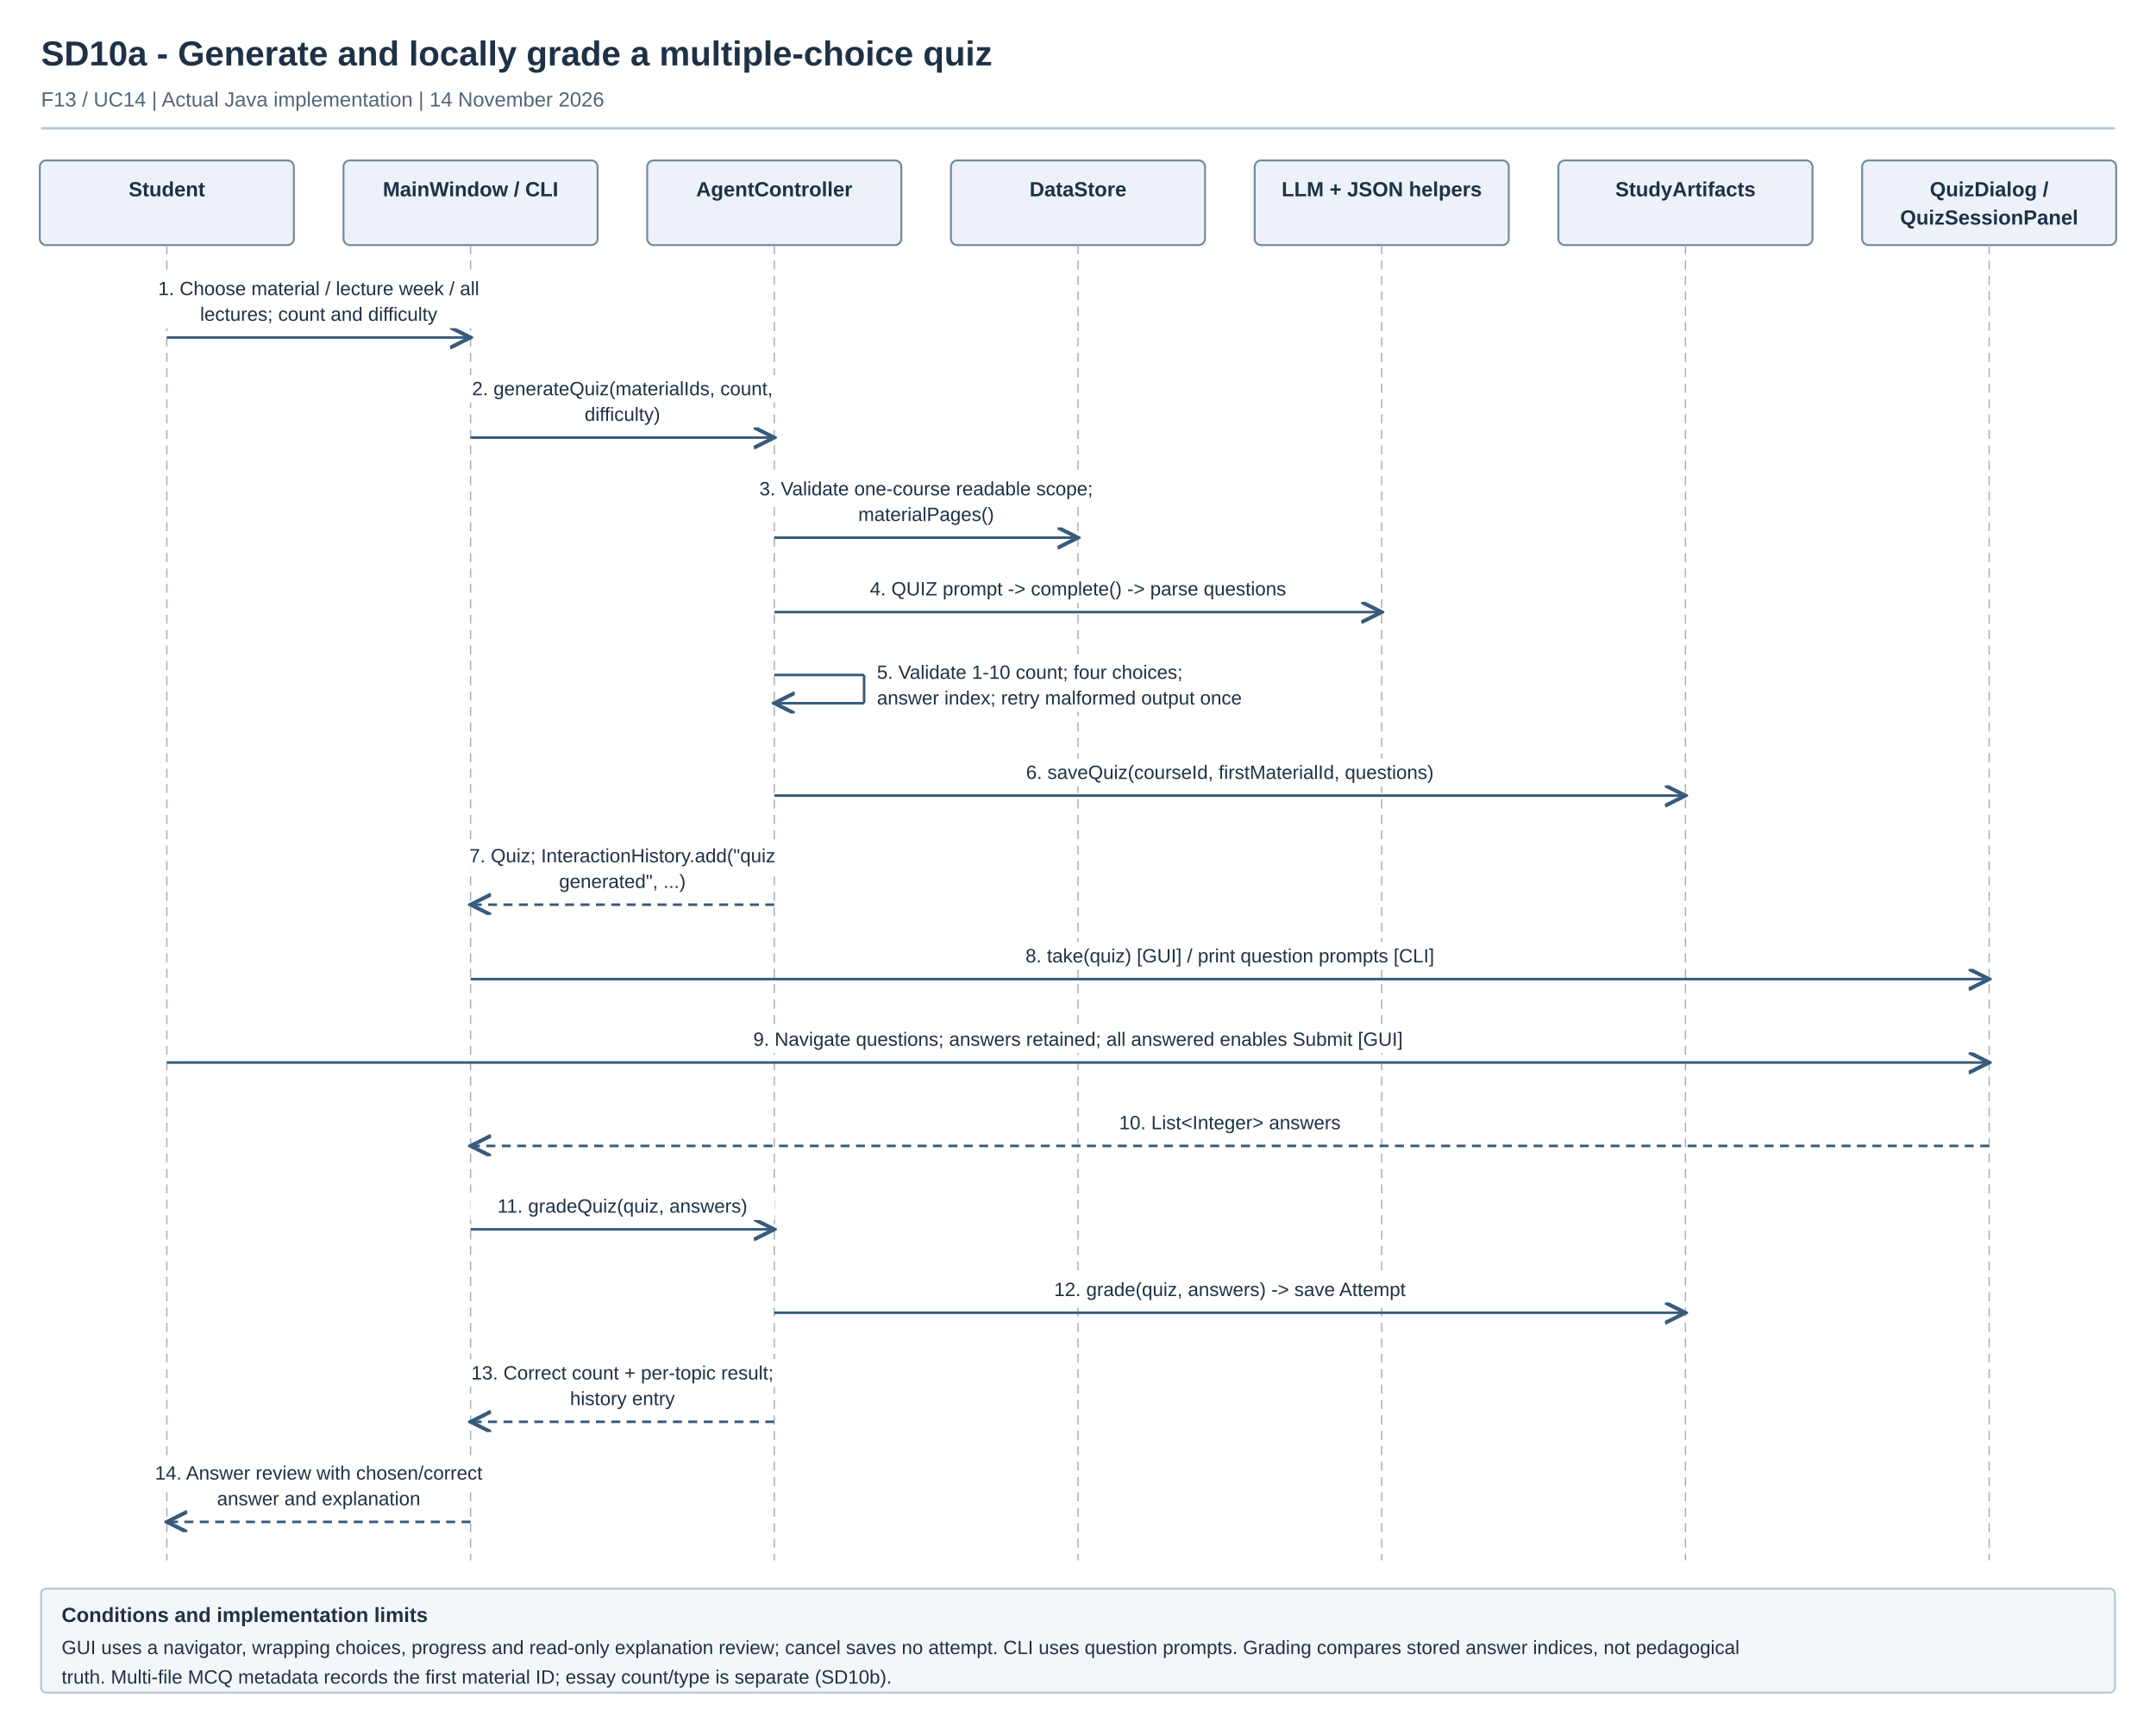
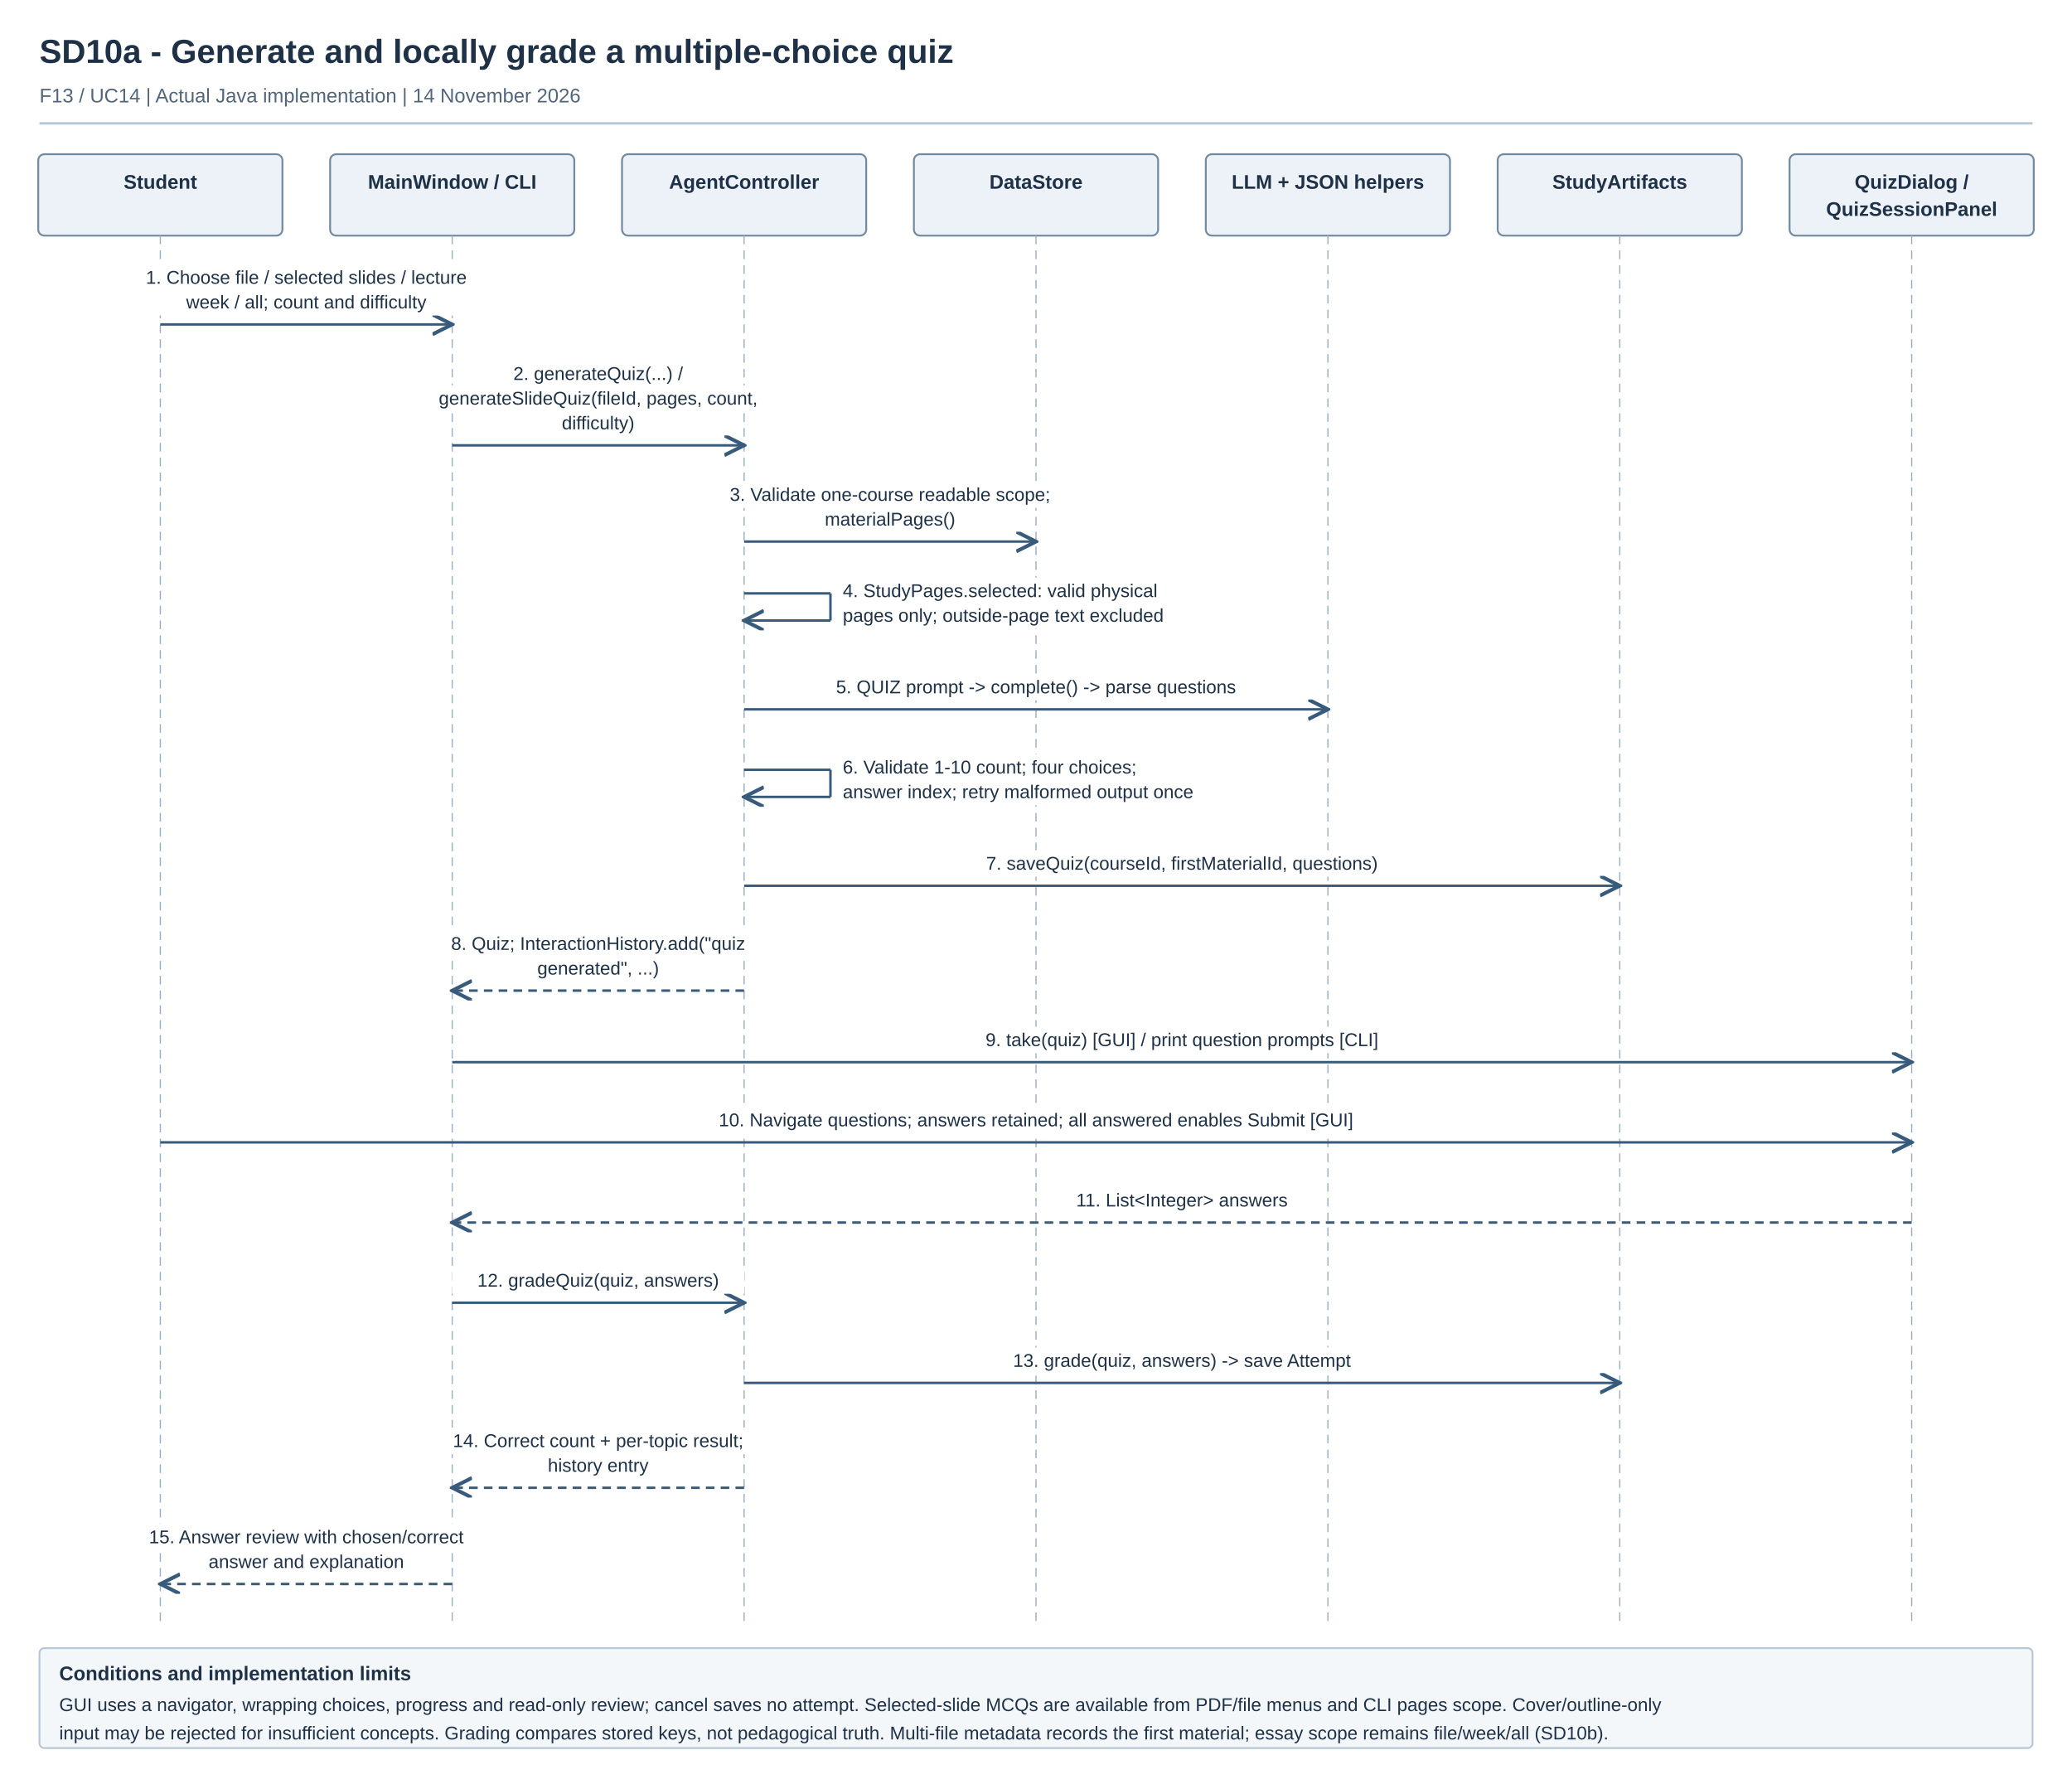
- <svg xmlns="http://www.w3.org/2000/svg" width="1680" height="1352" viewBox="0 0 1680 1352">
+ <svg xmlns="http://www.w3.org/2000/svg" width="1680" height="1450" viewBox="0 0 1680 1450">
  <defs>
    <marker id="arrow" markerWidth="9" markerHeight="9" refX="8" refY="4" orient="auto">
      <path d="M0,0 L8,4 L0,8" fill="none" stroke="#395b7b" stroke-width="1.5" />
    </marker>
  </defs>
-   <rect x="0" y="0" width="1680" height="1352" rx="0" fill="#ffffff" stroke="#ffffff" stroke-width="1.5" />
+   <rect x="0" y="0" width="1680" height="1450" rx="0" fill="#ffffff" stroke="#ffffff" stroke-width="1.5" />
  <text x="32" y="51" text-anchor="start" font-family="Segoe UI,Arial,sans-serif" font-size="27" font-weight="700" fill="#1e3146">SD10a - Generate and locally grade a multiple-choice quiz</text>
  <text x="32" y="83" text-anchor="start" font-family="Segoe UI,Arial,sans-serif" font-size="16" font-weight="400" fill="#536579">F13 / UC14 | Actual Java implementation | 14 November 2026</text>
  <line x1="32" y1="100" x2="1648" y2="100" stroke="#b8c7d7" stroke-width="2" />
  <rect x="31.0" y="125" width="198" height="66" rx="5" fill="#ecf2f8" stroke="#718aa1" stroke-width="1.5" />
  <text x="130.0" y="153" text-anchor="middle" font-family="Segoe UI,Arial,sans-serif" font-size="16" font-weight="700" fill="#1e3146">Student</text>
-   <line x1="130.0" y1="191" x2="130.0" y2="1216" stroke="#9db0c1" stroke-width="1" stroke-dasharray="7 5" />
+   <line x1="130.0" y1="191" x2="130.0" y2="1314" stroke="#9db0c1" stroke-width="1" stroke-dasharray="7 5" />
  <rect x="267.667" y="125" width="198" height="66" rx="5" fill="#ecf2f8" stroke="#718aa1" stroke-width="1.5" />
  <text x="366.667" y="153" text-anchor="middle" font-family="Segoe UI,Arial,sans-serif" font-size="16" font-weight="700" fill="#1e3146">MainWindow / CLI</text>
-   <line x1="366.667" y1="191" x2="366.667" y2="1216" stroke="#9db0c1" stroke-width="1" stroke-dasharray="7 5" />
+   <line x1="366.667" y1="191" x2="366.667" y2="1314" stroke="#9db0c1" stroke-width="1" stroke-dasharray="7 5" />
  <rect x="504.333" y="125" width="198" height="66" rx="5" fill="#ecf2f8" stroke="#718aa1" stroke-width="1.5" />
  <text x="603.333" y="153" text-anchor="middle" font-family="Segoe UI,Arial,sans-serif" font-size="16" font-weight="700" fill="#1e3146">AgentController</text>
-   <line x1="603.333" y1="191" x2="603.333" y2="1216" stroke="#9db0c1" stroke-width="1" stroke-dasharray="7 5" />
+   <line x1="603.333" y1="191" x2="603.333" y2="1314" stroke="#9db0c1" stroke-width="1" stroke-dasharray="7 5" />
  <rect x="741.0" y="125" width="198" height="66" rx="5" fill="#ecf2f8" stroke="#718aa1" stroke-width="1.5" />
  <text x="840.0" y="153" text-anchor="middle" font-family="Segoe UI,Arial,sans-serif" font-size="16" font-weight="700" fill="#1e3146">DataStore</text>
-   <line x1="840.0" y1="191" x2="840.0" y2="1216" stroke="#9db0c1" stroke-width="1" stroke-dasharray="7 5" />
+   <line x1="840.0" y1="191" x2="840.0" y2="1314" stroke="#9db0c1" stroke-width="1" stroke-dasharray="7 5" />
  <rect x="977.667" y="125" width="198" height="66" rx="5" fill="#ecf2f8" stroke="#718aa1" stroke-width="1.5" />
  <text x="1076.667" y="153" text-anchor="middle" font-family="Segoe UI,Arial,sans-serif" font-size="16" font-weight="700" fill="#1e3146">LLM + JSON helpers</text>
-   <line x1="1076.667" y1="191" x2="1076.667" y2="1216" stroke="#9db0c1" stroke-width="1" stroke-dasharray="7 5" />
+   <line x1="1076.667" y1="191" x2="1076.667" y2="1314" stroke="#9db0c1" stroke-width="1" stroke-dasharray="7 5" />
  <rect x="1214.333" y="125" width="198" height="66" rx="5" fill="#ecf2f8" stroke="#718aa1" stroke-width="1.5" />
  <text x="1313.333" y="153" text-anchor="middle" font-family="Segoe UI,Arial,sans-serif" font-size="16" font-weight="700" fill="#1e3146">StudyArtifacts</text>
-   <line x1="1313.333" y1="191" x2="1313.333" y2="1216" stroke="#9db0c1" stroke-width="1" stroke-dasharray="7 5" />
+   <line x1="1313.333" y1="191" x2="1313.333" y2="1314" stroke="#9db0c1" stroke-width="1" stroke-dasharray="7 5" />
  <rect x="1451.0" y="125" width="198" height="66" rx="5" fill="#ecf2f8" stroke="#718aa1" stroke-width="1.5" />
  <text x="1550.0" y="153" text-anchor="middle" font-family="Segoe UI,Arial,sans-serif" font-size="16" font-weight="700" fill="#1e3146">QuizDialog /</text>
  <text x="1550.0" y="175" text-anchor="middle" font-family="Segoe UI,Arial,sans-serif" font-size="16" font-weight="700" fill="#1e3146">QuizSessionPanel</text>
-   <line x1="1550.0" y1="191" x2="1550.0" y2="1216" stroke="#9db0c1" stroke-width="1" stroke-dasharray="7 5" />
+   <line x1="1550.0" y1="191" x2="1550.0" y2="1314" stroke="#9db0c1" stroke-width="1" stroke-dasharray="7 5" />
  <line x1="130.0" y1="263" x2="366.667" y2="263" stroke="#395b7b" stroke-width="2" marker-end="url(#arrow)" />
-   <rect x="85.433" y="215" width="325.8" height="20" rx="0" fill="#ffffff" stroke="#ffffff" stroke-width="1.5" />
-   <text x="248.333" y="230" text-anchor="middle" font-family="Segoe UI,Arial,sans-serif" font-size="15" font-weight="400" fill="#1e3146">1. Choose material / lecture week / all</text>
-   <rect x="122.333" y="235" width="252" height="20" rx="0" fill="#ffffff" stroke="#ffffff" stroke-width="1.5" />
-   <text x="248.333" y="250" text-anchor="middle" font-family="Segoe UI,Arial,sans-serif" font-size="15" font-weight="400" fill="#1e3146">lectures; count and difficulty</text>
-   <line x1="366.667" y1="341" x2="603.333" y2="341" stroke="#395b7b" stroke-width="2" marker-end="url(#arrow)" />
-   <rect x="338.5" y="293" width="293.0" height="20" rx="0" fill="#ffffff" stroke="#ffffff" stroke-width="1.5" />
-   <text x="485" y="308" text-anchor="middle" font-family="Segoe UI,Arial,sans-serif" font-size="15" font-weight="400" fill="#1e3146">2. generateQuiz(materialIds, count,</text>
-   <rect x="436.9" y="313" width="96.2" height="20" rx="0" fill="#ffffff" stroke="#ffffff" stroke-width="1.5" />
-   <text x="485" y="328" text-anchor="middle" font-family="Segoe UI,Arial,sans-serif" font-size="15" font-weight="400" fill="#1e3146">difficulty)</text>
-   <line x1="603.333" y1="419" x2="840.0" y2="419" stroke="#395b7b" stroke-width="2" marker-end="url(#arrow)" />
-   <rect x="562.867" y="371" width="317.6" height="20" rx="0" fill="#ffffff" stroke="#ffffff" stroke-width="1.5" />
-   <text x="721.667" y="386" text-anchor="middle" font-family="Segoe UI,Arial,sans-serif" font-size="15" font-weight="400" fill="#1e3146">3. Validate one-course readable scope;</text>
-   <rect x="657.167" y="391" width="129.0" height="20" rx="0" fill="#ffffff" stroke="#ffffff" stroke-width="1.5" />
-   <text x="721.667" y="406" text-anchor="middle" font-family="Segoe UI,Arial,sans-serif" font-size="15" font-weight="400" fill="#1e3146">materialPages()</text>
-   <line x1="603.333" y1="477" x2="1076.667" y2="477" stroke="#395b7b" stroke-width="2" marker-end="url(#arrow)" />
-   <rect x="644.3" y="449" width="391.4" height="20" rx="0" fill="#ffffff" stroke="#ffffff" stroke-width="1.5" />
-   <text x="840" y="464" text-anchor="middle" font-family="Segoe UI,Arial,sans-serif" font-size="15" font-weight="400" fill="#1e3146">4. QUIZ prompt -&gt; complete() -&gt; parse questions</text>
-   <line x1="603.333" y1="526" x2="673.333" y2="526" stroke="#395b7b" stroke-width="2" />
-   <line x1="673.333" y1="526" x2="673.333" y2="548" stroke="#395b7b" stroke-width="2" />
-   <line x1="673.333" y1="548" x2="603.333" y2="548" stroke="#395b7b" stroke-width="2" marker-end="url(#arrow)" />
-   <rect x="680.333" y="514" width="309.4" height="20" rx="0" fill="#ffffff" stroke="#ffffff" stroke-width="1.5" />
-   <text x="683.333" y="529" text-anchor="start" font-family="Segoe UI,Arial,sans-serif" font-size="15" font-weight="400" fill="#1e3146">5. Validate 1-10 count; four choices;</text>
-   <rect x="680.333" y="534" width="342.2" height="20" rx="0" fill="#ffffff" stroke="#ffffff" stroke-width="1.5" />
-   <text x="683.333" y="549" text-anchor="start" font-family="Segoe UI,Arial,sans-serif" font-size="15" font-weight="400" fill="#1e3146">answer index; retry malformed output once</text>
-   <line x1="603.333" y1="620" x2="1313.333" y2="620" stroke="#395b7b" stroke-width="2" marker-end="url(#arrow)" />
-   <rect x="754.433" y="592" width="407.8" height="20" rx="0" fill="#ffffff" stroke="#ffffff" stroke-width="1.5" />
-   <text x="958.333" y="607" text-anchor="middle" font-family="Segoe UI,Arial,sans-serif" font-size="15" font-weight="400" fill="#1e3146">6. saveQuiz(courseId, firstMaterialId, questions)</text>
-   <line x1="603.333" y1="705" x2="366.667" y2="705" stroke="#395b7b" stroke-width="2" stroke-dasharray="7 5" marker-end="url(#arrow)" />
-   <rect x="330.3" y="657" width="309.4" height="20" rx="0" fill="#ffffff" stroke="#ffffff" stroke-width="1.5" />
-   <text x="485" y="672" text-anchor="middle" font-family="Segoe UI,Arial,sans-serif" font-size="15" font-weight="400" fill="#1e3146">7. Quiz; InteractionHistory.add("quiz</text>
-   <rect x="416.4" y="677" width="137.2" height="20" rx="0" fill="#ffffff" stroke="#ffffff" stroke-width="1.5" />
-   <text x="485" y="692" text-anchor="middle" font-family="Segoe UI,Arial,sans-serif" font-size="15" font-weight="400" fill="#1e3146">generated", ...)</text>
-   <line x1="366.667" y1="763" x2="1550.0" y2="763" stroke="#395b7b" stroke-width="2" marker-end="url(#arrow)" />
-   <rect x="750.333" y="735" width="416" height="20" rx="0" fill="#ffffff" stroke="#ffffff" stroke-width="1.5" />
-   <text x="958.333" y="750" text-anchor="middle" font-family="Segoe UI,Arial,sans-serif" font-size="15" font-weight="400" fill="#1e3146">8. take(quiz) [GUI] / print question prompts [CLI]</text>
-   <line x1="130.0" y1="828" x2="1550.0" y2="828" stroke="#395b7b" stroke-width="2" marker-end="url(#arrow)" />
-   <rect x="533.6" y="800" width="612.8" height="20" rx="0" fill="#ffffff" stroke="#ffffff" stroke-width="1.5" />
-   <text x="840.0" y="815" text-anchor="middle" font-family="Segoe UI,Arial,sans-serif" font-size="15" font-weight="400" fill="#1e3146">9. Navigate questions; answers retained; all answered enables Submit [GUI]</text>
-   <line x1="1550.0" y1="893" x2="366.667" y2="893" stroke="#395b7b" stroke-width="2" stroke-dasharray="7 5" marker-end="url(#arrow)" />
-   <rect x="852.833" y="865" width="211" height="20" rx="0" fill="#ffffff" stroke="#ffffff" stroke-width="1.5" />
-   <text x="958.333" y="880" text-anchor="middle" font-family="Segoe UI,Arial,sans-serif" font-size="15" font-weight="400" fill="#1e3146">10. List&lt;Integer&gt; answers</text>
-   <line x1="366.667" y1="958" x2="603.333" y2="958" stroke="#395b7b" stroke-width="2" marker-end="url(#arrow)" />
-   <rect x="367.2" y="930" width="235.6" height="20" rx="0" fill="#ffffff" stroke="#ffffff" stroke-width="1.5" />
-   <text x="485" y="945" text-anchor="middle" font-family="Segoe UI,Arial,sans-serif" font-size="15" font-weight="400" fill="#1e3146">11. gradeQuiz(quiz, answers)</text>
-   <line x1="603.333" y1="1023" x2="1313.333" y2="1023" stroke="#395b7b" stroke-width="2" marker-end="url(#arrow)" />
-   <rect x="791.333" y="995" width="334.0" height="20" rx="0" fill="#ffffff" stroke="#ffffff" stroke-width="1.5" />
-   <text x="958.333" y="1010" text-anchor="middle" font-family="Segoe UI,Arial,sans-serif" font-size="15" font-weight="400" fill="#1e3146">12. grade(quiz, answers) -&gt; save Attempt</text>
-   <line x1="603.333" y1="1108" x2="366.667" y2="1108" stroke="#395b7b" stroke-width="2" stroke-dasharray="7 5" marker-end="url(#arrow)" />
-   <rect x="330.3" y="1060" width="309.4" height="20" rx="0" fill="#ffffff" stroke="#ffffff" stroke-width="1.5" />
-   <text x="485" y="1075" text-anchor="middle" font-family="Segoe UI,Arial,sans-serif" font-size="15" font-weight="400" fill="#1e3146">13. Correct count + per-topic result;</text>
-   <rect x="428.7" y="1080" width="112.6" height="20" rx="0" fill="#ffffff" stroke="#ffffff" stroke-width="1.5" />
-   <text x="485" y="1095" text-anchor="middle" font-family="Segoe UI,Arial,sans-serif" font-size="15" font-weight="400" fill="#1e3146">history entry</text>
-   <line x1="366.667" y1="1186" x2="130.0" y2="1186" stroke="#395b7b" stroke-width="2" stroke-dasharray="7 5" marker-end="url(#arrow)" />
-   <rect x="93.633" y="1138" width="309.4" height="20" rx="0" fill="#ffffff" stroke="#ffffff" stroke-width="1.5" />
-   <text x="248.333" y="1153" text-anchor="middle" font-family="Segoe UI,Arial,sans-serif" font-size="15" font-weight="400" fill="#1e3146">14. Answer review with chosen/correct</text>
-   <rect x="155.133" y="1158" width="186.4" height="20" rx="0" fill="#ffffff" stroke="#ffffff" stroke-width="1.5" />
-   <text x="248.333" y="1173" text-anchor="middle" font-family="Segoe UI,Arial,sans-serif" font-size="15" font-weight="400" fill="#1e3146">answer and explanation</text>
-   <rect x="32" y="1238" width="1616" height="81" rx="4" fill="#f4f7fa" stroke="#b8c7d7" stroke-width="1.5" />
-   <text x="48" y="1264" text-anchor="start" font-family="Segoe UI,Arial,sans-serif" font-size="16" font-weight="700" fill="#1e3146">Conditions and implementation limits</text>
-   <text x="48" y="1289" text-anchor="start" font-family="Segoe UI,Arial,sans-serif" font-size="15" font-weight="400" fill="#1e3146">GUI uses a navigator, wrapping choices, progress and read-only explanation review; cancel saves no attempt. CLI uses question prompts. Grading compares stored answer indices, not pedagogical</text>
-   <text x="48" y="1312" text-anchor="start" font-family="Segoe UI,Arial,sans-serif" font-size="15" font-weight="400" fill="#1e3146">truth. Multi-file MCQ metadata records the first material ID; essay count/type is separate (SD10b).</text>
+   <rect x="73.133" y="215" width="350.4" height="20" rx="0" fill="#ffffff" stroke="#ffffff" stroke-width="1.5" />
+   <text x="248.333" y="230" text-anchor="middle" font-family="Segoe UI,Arial,sans-serif" font-size="15" font-weight="400" fill="#1e3146">1. Choose file / selected slides / lecture</text>
+   <rect x="114.133" y="235" width="268.4" height="20" rx="0" fill="#ffffff" stroke="#ffffff" stroke-width="1.5" />
+   <text x="248.333" y="250" text-anchor="middle" font-family="Segoe UI,Arial,sans-serif" font-size="15" font-weight="400" fill="#1e3146">week / all; count and difficulty</text>
+   <line x1="366.667" y1="361" x2="603.333" y2="361" stroke="#395b7b" stroke-width="2" marker-end="url(#arrow)" />
+   <rect x="391.8" y="293" width="186.4" height="20" rx="0" fill="#ffffff" stroke="#ffffff" stroke-width="1.5" />
+   <text x="485" y="308" text-anchor="middle" font-family="Segoe UI,Arial,sans-serif" font-size="15" font-weight="400" fill="#1e3146">2. generateQuiz(...) /</text>
+   <rect x="322.1" y="313" width="325.8" height="20" rx="0" fill="#ffffff" stroke="#ffffff" stroke-width="1.5" />
+   <text x="485" y="328" text-anchor="middle" font-family="Segoe UI,Arial,sans-serif" font-size="15" font-weight="400" fill="#1e3146">generateSlideQuiz(fileId, pages, count,</text>
+   <rect x="436.9" y="333" width="96.2" height="20" rx="0" fill="#ffffff" stroke="#ffffff" stroke-width="1.5" />
+   <text x="485" y="348" text-anchor="middle" font-family="Segoe UI,Arial,sans-serif" font-size="15" font-weight="400" fill="#1e3146">difficulty)</text>
+   <line x1="603.333" y1="439" x2="840.0" y2="439" stroke="#395b7b" stroke-width="2" marker-end="url(#arrow)" />
+   <rect x="562.867" y="391" width="317.6" height="20" rx="0" fill="#ffffff" stroke="#ffffff" stroke-width="1.5" />
+   <text x="721.667" y="406" text-anchor="middle" font-family="Segoe UI,Arial,sans-serif" font-size="15" font-weight="400" fill="#1e3146">3. Validate one-course readable scope;</text>
+   <rect x="657.167" y="411" width="129.0" height="20" rx="0" fill="#ffffff" stroke="#ffffff" stroke-width="1.5" />
+   <text x="721.667" y="426" text-anchor="middle" font-family="Segoe UI,Arial,sans-serif" font-size="15" font-weight="400" fill="#1e3146">materialPages()</text>
+   <line x1="603.333" y1="481" x2="673.333" y2="481" stroke="#395b7b" stroke-width="2" />
+   <line x1="673.333" y1="481" x2="673.333" y2="503" stroke="#395b7b" stroke-width="2" />
+   <line x1="673.333" y1="503" x2="603.333" y2="503" stroke="#395b7b" stroke-width="2" marker-end="url(#arrow)" />
+   <rect x="680.333" y="469" width="317.6" height="20" rx="0" fill="#ffffff" stroke="#ffffff" stroke-width="1.5" />
+   <text x="683.333" y="484" text-anchor="start" font-family="Segoe UI,Arial,sans-serif" font-size="15" font-weight="400" fill="#1e3146">4. StudyPages.selected: valid physical</text>
+   <rect x="680.333" y="489" width="317.6" height="20" rx="0" fill="#ffffff" stroke="#ffffff" stroke-width="1.5" />
+   <text x="683.333" y="504" text-anchor="start" font-family="Segoe UI,Arial,sans-serif" font-size="15" font-weight="400" fill="#1e3146">pages only; outside-page text excluded</text>
+   <line x1="603.333" y1="575" x2="1076.667" y2="575" stroke="#395b7b" stroke-width="2" marker-end="url(#arrow)" />
+   <rect x="644.3" y="547" width="391.4" height="20" rx="0" fill="#ffffff" stroke="#ffffff" stroke-width="1.5" />
+   <text x="840" y="562" text-anchor="middle" font-family="Segoe UI,Arial,sans-serif" font-size="15" font-weight="400" fill="#1e3146">5. QUIZ prompt -&gt; complete() -&gt; parse questions</text>
+   <line x1="603.333" y1="624" x2="673.333" y2="624" stroke="#395b7b" stroke-width="2" />
+   <line x1="673.333" y1="624" x2="673.333" y2="646" stroke="#395b7b" stroke-width="2" />
+   <line x1="673.333" y1="646" x2="603.333" y2="646" stroke="#395b7b" stroke-width="2" marker-end="url(#arrow)" />
+   <rect x="680.333" y="612" width="309.4" height="20" rx="0" fill="#ffffff" stroke="#ffffff" stroke-width="1.5" />
+   <text x="683.333" y="627" text-anchor="start" font-family="Segoe UI,Arial,sans-serif" font-size="15" font-weight="400" fill="#1e3146">6. Validate 1-10 count; four choices;</text>
+   <rect x="680.333" y="632" width="342.2" height="20" rx="0" fill="#ffffff" stroke="#ffffff" stroke-width="1.5" />
+   <text x="683.333" y="647" text-anchor="start" font-family="Segoe UI,Arial,sans-serif" font-size="15" font-weight="400" fill="#1e3146">answer index; retry malformed output once</text>
+   <line x1="603.333" y1="718" x2="1313.333" y2="718" stroke="#395b7b" stroke-width="2" marker-end="url(#arrow)" />
+   <rect x="754.433" y="690" width="407.8" height="20" rx="0" fill="#ffffff" stroke="#ffffff" stroke-width="1.5" />
+   <text x="958.333" y="705" text-anchor="middle" font-family="Segoe UI,Arial,sans-serif" font-size="15" font-weight="400" fill="#1e3146">7. saveQuiz(courseId, firstMaterialId, questions)</text>
+   <line x1="603.333" y1="803" x2="366.667" y2="803" stroke="#395b7b" stroke-width="2" stroke-dasharray="7 5" marker-end="url(#arrow)" />
+   <rect x="330.3" y="755" width="309.4" height="20" rx="0" fill="#ffffff" stroke="#ffffff" stroke-width="1.5" />
+   <text x="485" y="770" text-anchor="middle" font-family="Segoe UI,Arial,sans-serif" font-size="15" font-weight="400" fill="#1e3146">8. Quiz; InteractionHistory.add("quiz</text>
+   <rect x="416.4" y="775" width="137.2" height="20" rx="0" fill="#ffffff" stroke="#ffffff" stroke-width="1.5" />
+   <text x="485" y="790" text-anchor="middle" font-family="Segoe UI,Arial,sans-serif" font-size="15" font-weight="400" fill="#1e3146">generated", ...)</text>
+   <line x1="366.667" y1="861" x2="1550.0" y2="861" stroke="#395b7b" stroke-width="2" marker-end="url(#arrow)" />
+   <rect x="750.333" y="833" width="416" height="20" rx="0" fill="#ffffff" stroke="#ffffff" stroke-width="1.5" />
+   <text x="958.333" y="848" text-anchor="middle" font-family="Segoe UI,Arial,sans-serif" font-size="15" font-weight="400" fill="#1e3146">9. take(quiz) [GUI] / print question prompts [CLI]</text>
+   <line x1="130.0" y1="926" x2="1550.0" y2="926" stroke="#395b7b" stroke-width="2" marker-end="url(#arrow)" />
+   <rect x="529.5" y="898" width="621.0" height="20" rx="0" fill="#ffffff" stroke="#ffffff" stroke-width="1.5" />
+   <text x="840.0" y="913" text-anchor="middle" font-family="Segoe UI,Arial,sans-serif" font-size="15" font-weight="400" fill="#1e3146">10. Navigate questions; answers retained; all answered enables Submit [GUI]</text>
+   <line x1="1550.0" y1="991" x2="366.667" y2="991" stroke="#395b7b" stroke-width="2" stroke-dasharray="7 5" marker-end="url(#arrow)" />
+   <rect x="852.833" y="963" width="211" height="20" rx="0" fill="#ffffff" stroke="#ffffff" stroke-width="1.5" />
+   <text x="958.333" y="978" text-anchor="middle" font-family="Segoe UI,Arial,sans-serif" font-size="15" font-weight="400" fill="#1e3146">11. List&lt;Integer&gt; answers</text>
+   <line x1="366.667" y1="1056" x2="603.333" y2="1056" stroke="#395b7b" stroke-width="2" marker-end="url(#arrow)" />
+   <rect x="367.2" y="1028" width="235.6" height="20" rx="0" fill="#ffffff" stroke="#ffffff" stroke-width="1.5" />
+   <text x="485" y="1043" text-anchor="middle" font-family="Segoe UI,Arial,sans-serif" font-size="15" font-weight="400" fill="#1e3146">12. gradeQuiz(quiz, answers)</text>
+   <line x1="603.333" y1="1121" x2="1313.333" y2="1121" stroke="#395b7b" stroke-width="2" marker-end="url(#arrow)" />
+   <rect x="791.333" y="1093" width="334.0" height="20" rx="0" fill="#ffffff" stroke="#ffffff" stroke-width="1.5" />
+   <text x="958.333" y="1108" text-anchor="middle" font-family="Segoe UI,Arial,sans-serif" font-size="15" font-weight="400" fill="#1e3146">13. grade(quiz, answers) -&gt; save Attempt</text>
+   <line x1="603.333" y1="1206" x2="366.667" y2="1206" stroke="#395b7b" stroke-width="2" stroke-dasharray="7 5" marker-end="url(#arrow)" />
+   <rect x="330.3" y="1158" width="309.4" height="20" rx="0" fill="#ffffff" stroke="#ffffff" stroke-width="1.5" />
+   <text x="485" y="1173" text-anchor="middle" font-family="Segoe UI,Arial,sans-serif" font-size="15" font-weight="400" fill="#1e3146">14. Correct count + per-topic result;</text>
+   <rect x="428.7" y="1178" width="112.6" height="20" rx="0" fill="#ffffff" stroke="#ffffff" stroke-width="1.5" />
+   <text x="485" y="1193" text-anchor="middle" font-family="Segoe UI,Arial,sans-serif" font-size="15" font-weight="400" fill="#1e3146">history entry</text>
+   <line x1="366.667" y1="1284" x2="130.0" y2="1284" stroke="#395b7b" stroke-width="2" stroke-dasharray="7 5" marker-end="url(#arrow)" />
+   <rect x="93.633" y="1236" width="309.4" height="20" rx="0" fill="#ffffff" stroke="#ffffff" stroke-width="1.5" />
+   <text x="248.333" y="1251" text-anchor="middle" font-family="Segoe UI,Arial,sans-serif" font-size="15" font-weight="400" fill="#1e3146">15. Answer review with chosen/correct</text>
+   <rect x="155.133" y="1256" width="186.4" height="20" rx="0" fill="#ffffff" stroke="#ffffff" stroke-width="1.5" />
+   <text x="248.333" y="1271" text-anchor="middle" font-family="Segoe UI,Arial,sans-serif" font-size="15" font-weight="400" fill="#1e3146">answer and explanation</text>
+   <rect x="32" y="1336" width="1616" height="81" rx="4" fill="#f4f7fa" stroke="#b8c7d7" stroke-width="1.5" />
+   <text x="48" y="1362" text-anchor="start" font-family="Segoe UI,Arial,sans-serif" font-size="16" font-weight="700" fill="#1e3146">Conditions and implementation limits</text>
+   <text x="48" y="1387" text-anchor="start" font-family="Segoe UI,Arial,sans-serif" font-size="15" font-weight="400" fill="#1e3146">GUI uses a navigator, wrapping choices, progress and read-only review; cancel saves no attempt. Selected-slide MCQs are available from PDF/file menus and CLI pages scope. Cover/outline-only</text>
+   <text x="48" y="1410" text-anchor="start" font-family="Segoe UI,Arial,sans-serif" font-size="15" font-weight="400" fill="#1e3146">input may be rejected for insufficient concepts. Grading compares stored keys, not pedagogical truth. Multi-file metadata records the first material; essay scope remains file/week/all (SD10b).</text>
</svg>
